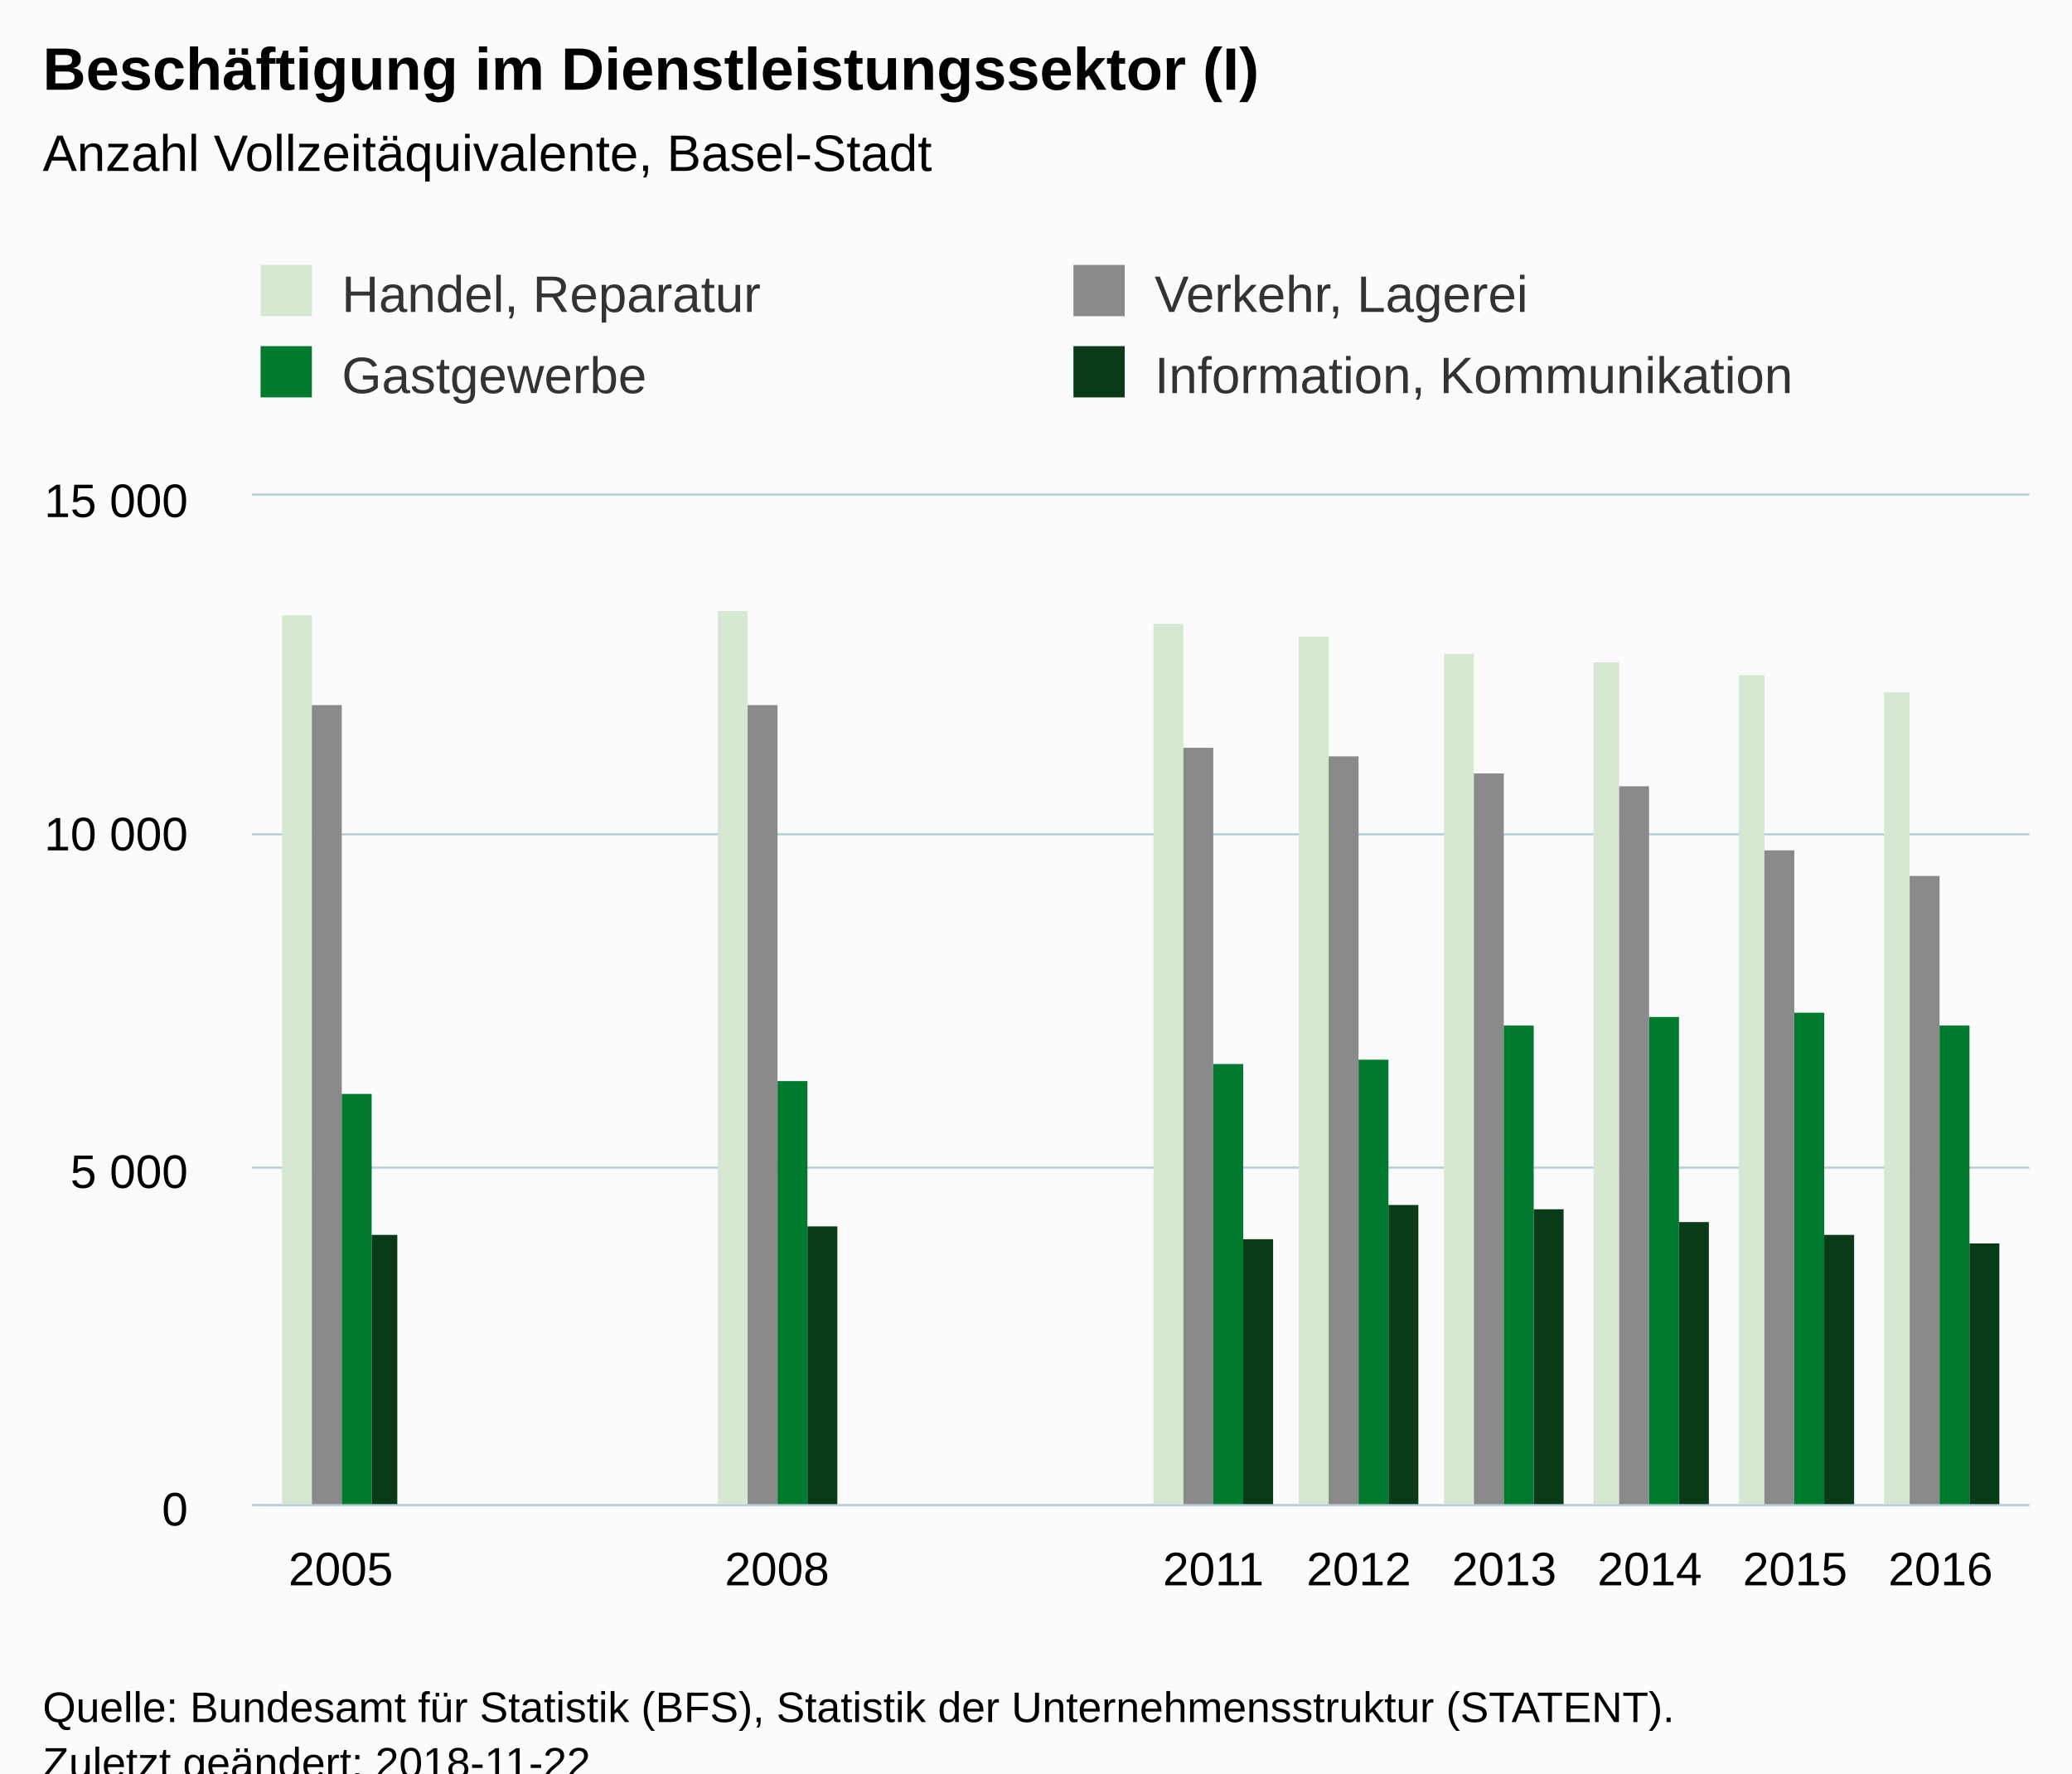
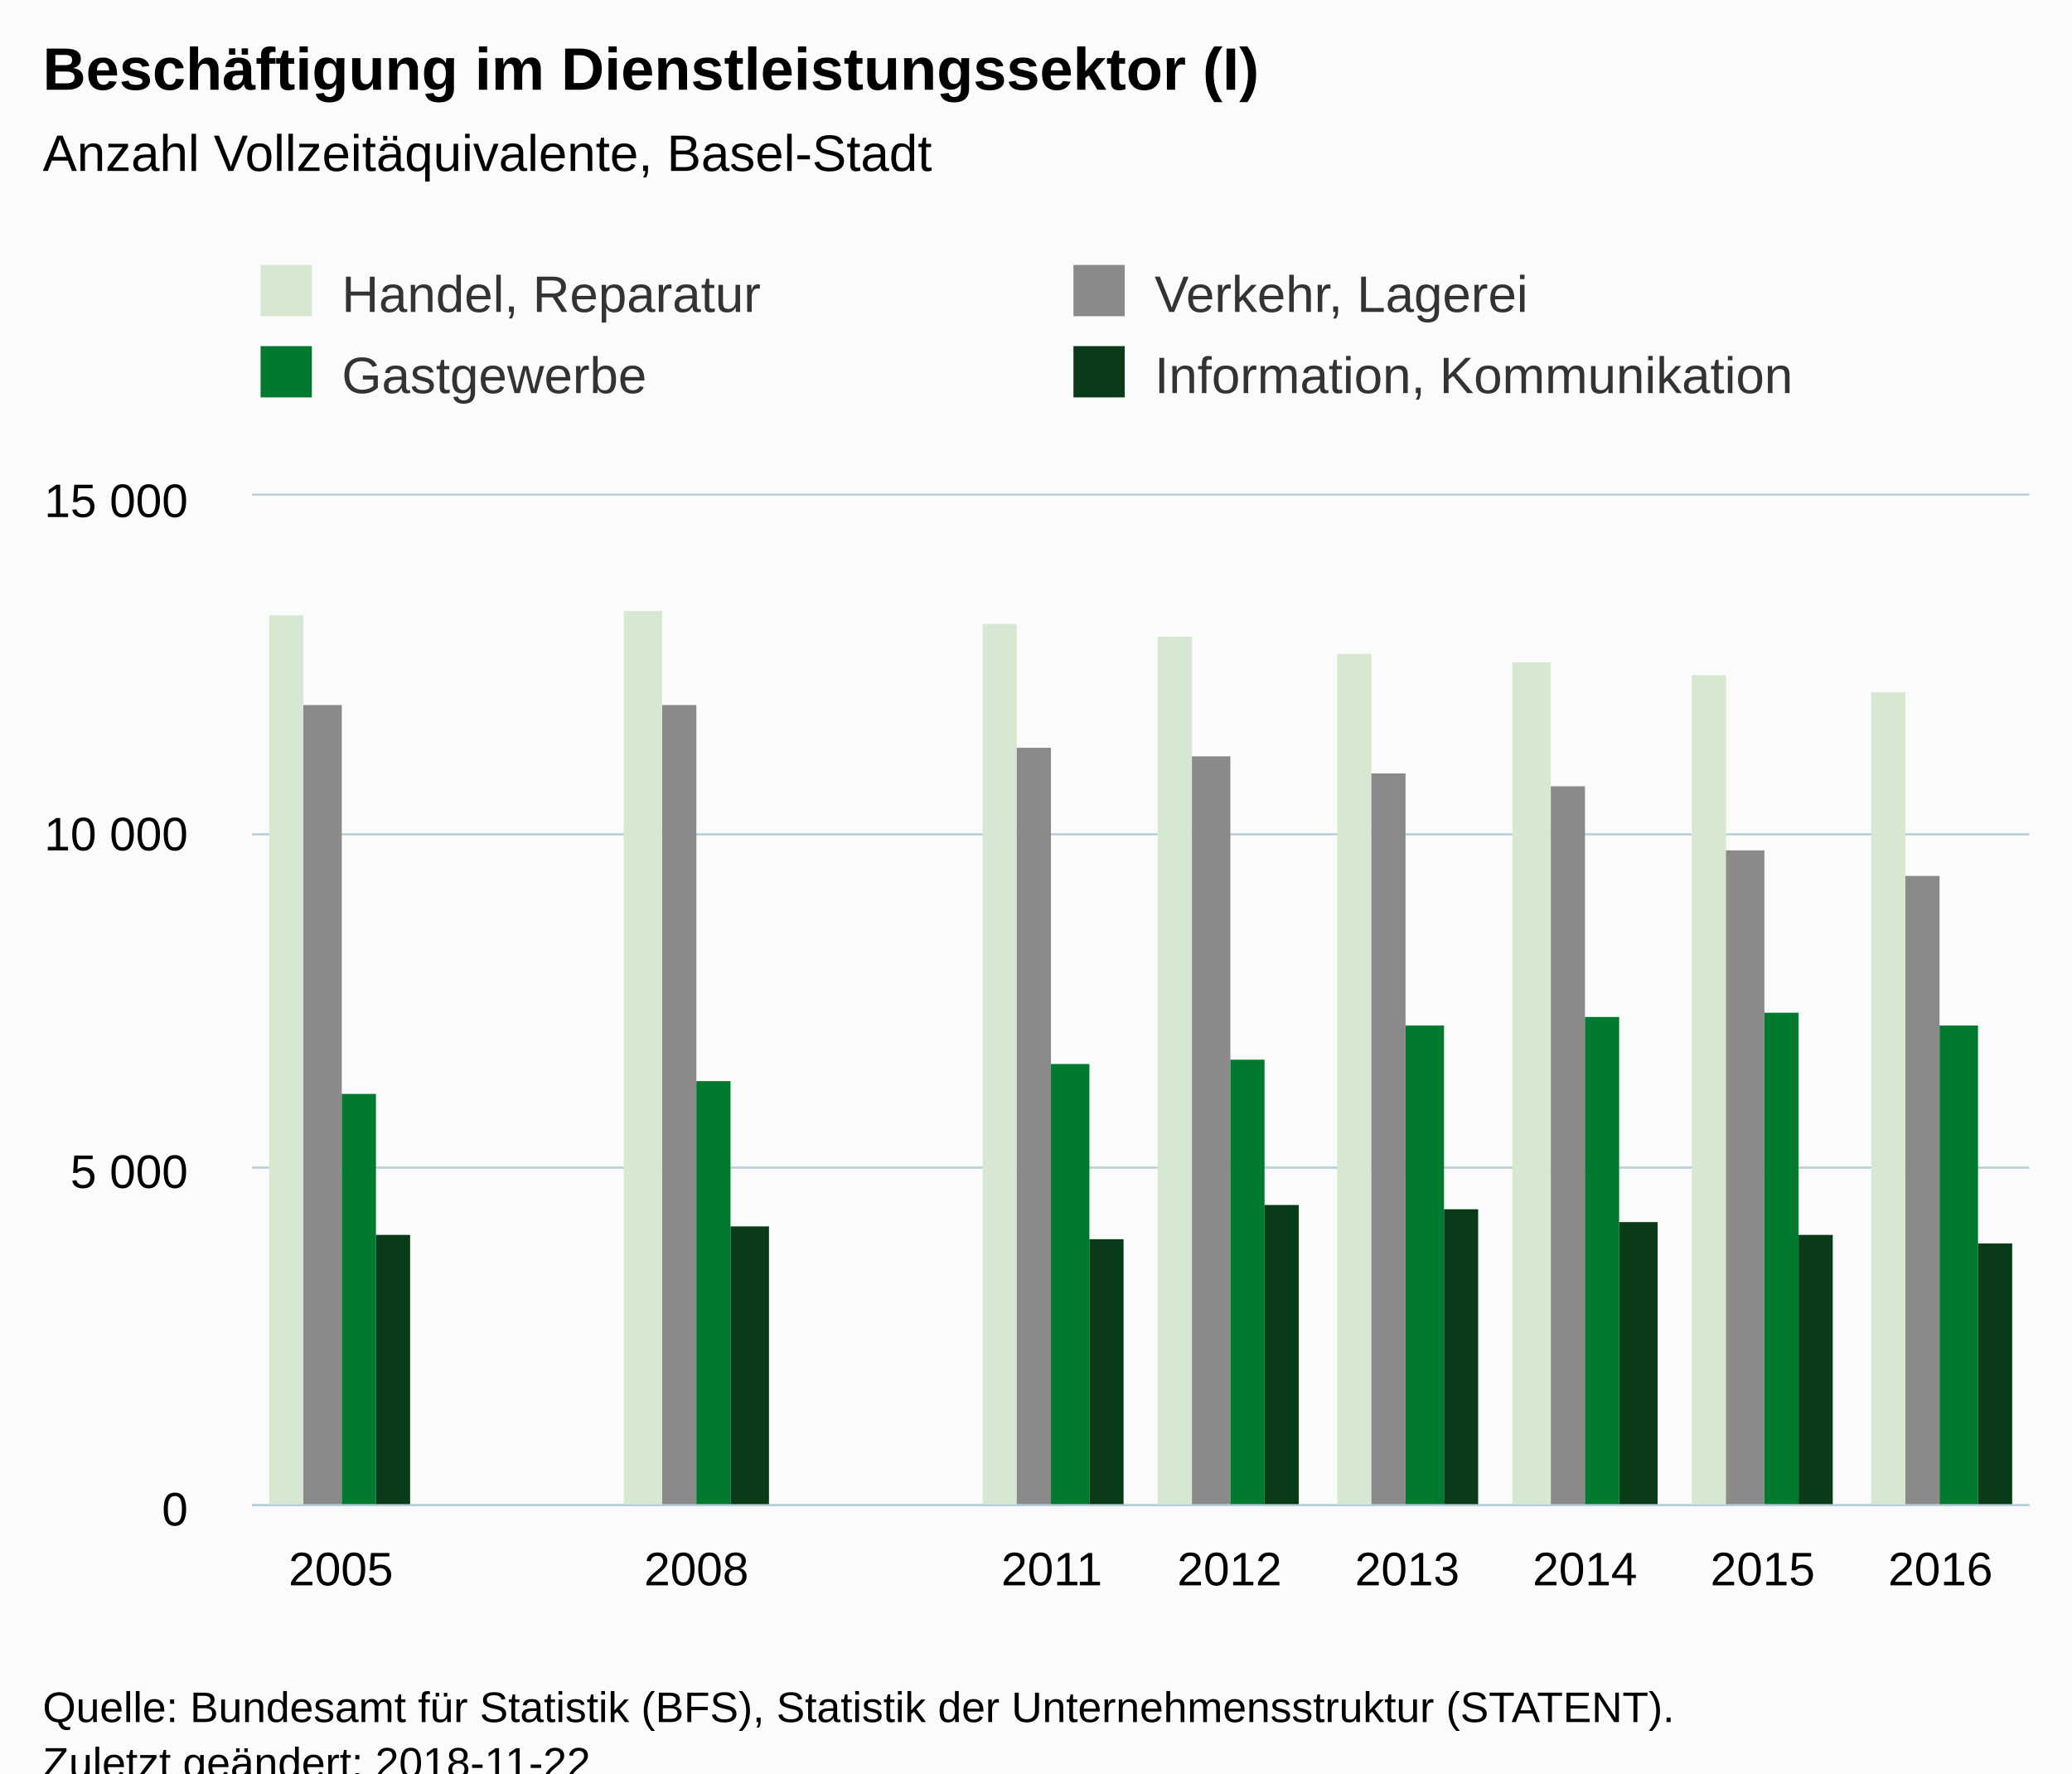
<svg xmlns="http://www.w3.org/2000/svg" version="1.1" class="highcharts-root" style="font-family:Arial;font-size:12px;" viewBox="0 0 485 415">
  <defs>
-     <clipPath id="highcharts-qjko85c-6">
+     <clipPath id="highcharts-qr7zgf6-6">
      <rect x="0" y="0" width="416" height="236" fill="none" />
    </clipPath>
-     <clipPath id="highcharts-qjko85c-7">
+     <clipPath id="highcharts-qr7zgf6-7">
      <rect x="0" y="0" width="416" height="236" fill="none" />
    </clipPath>
  </defs>
  <rect fill="#fbfbfb" class="highcharts-background" x="0" y="0" width="485" height="428" rx="0" ry="0" />
  <rect fill="none" class="highcharts-plot-background" x="59" y="116" width="416" height="236" />
  <g class="highcharts-pane-group" data-z-index="0" />
  <g class="highcharts-grid highcharts-xaxis-grid " data-z-index="1">
-     <path fill="none" data-z-index="1" class="highcharts-grid-line" d="M 79.5 116 L 79.5 352" opacity="1" />
-     <path fill="none" data-z-index="1" class="highcharts-grid-line" d="M 181.5 116 L 181.5 352" opacity="1" />
-     <path fill="none" data-z-index="1" class="highcharts-grid-line" d="M 283.5 116 L 283.5 352" opacity="1" />
-     <path fill="none" data-z-index="1" class="highcharts-grid-line" d="M 317.5 116 L 317.5 352" opacity="1" />
-     <path fill="none" data-z-index="1" class="highcharts-grid-line" d="M 351.5 116 L 351.5 352" opacity="1" />
-     <path fill="none" data-z-index="1" class="highcharts-grid-line" d="M 385.5 116 L 385.5 352" opacity="1" />
-     <path fill="none" data-z-index="1" class="highcharts-grid-line" d="M 419.5 116 L 419.5 352" opacity="1" />
-     <path fill="none" data-z-index="1" class="highcharts-grid-line" d="M 453.5 116 L 453.5 352" opacity="1" />
+     <path fill="none" data-z-index="1" class="highcharts-grid-line" d="M 100.5 116 L 100.5 352" opacity="1" />
+     <path fill="none" data-z-index="1" class="highcharts-grid-line" d="M 141.5 116 L 141.5 352" opacity="1" />
+     <path fill="none" data-z-index="1" class="highcharts-grid-line" d="M 183.5 116 L 183.5 352" opacity="1" />
+     <path fill="none" data-z-index="1" class="highcharts-grid-line" d="M 224.5 116 L 224.5 352" opacity="1" />
+     <path fill="none" data-z-index="1" class="highcharts-grid-line" d="M 266.5 116 L 266.5 352" opacity="1" />
+     <path fill="none" data-z-index="1" class="highcharts-grid-line" d="M 308.5 116 L 308.5 352" opacity="1" />
+     <path fill="none" data-z-index="1" class="highcharts-grid-line" d="M 349.5 116 L 349.5 352" opacity="1" />
+     <path fill="none" data-z-index="1" class="highcharts-grid-line" d="M 391.5 116 L 391.5 352" opacity="1" />
+     <path fill="none" data-z-index="1" class="highcharts-grid-line" d="M 432.5 116 L 432.5 352" opacity="1" />
+     <path fill="none" data-z-index="1" class="highcharts-grid-line" d="M 474.5 116 L 474.5 352" opacity="1" />
+     <path fill="none" data-z-index="1" class="highcharts-grid-line" d="M 58.5 116 L 58.5 352" opacity="1" />
  </g>
  <g class="highcharts-grid highcharts-yaxis-grid " data-z-index="1">
    <path fill="none" stroke="#B9CFD7" stroke-width="0.5" data-z-index="1" class="highcharts-grid-line" d="M 59 352.25 L 475 352.25" opacity="1" />
    <path fill="none" stroke="#B9CFD7" stroke-width="0.5" data-z-index="1" class="highcharts-grid-line" d="M 59 273.25 L 475 273.25" opacity="1" />
    <path fill="none" stroke="#B9CFD7" stroke-width="0.5" data-z-index="1" class="highcharts-grid-line" d="M 59 195.25 L 475 195.25" opacity="1" />
    <path fill="none" stroke="#B9CFD7" stroke-width="0.5" data-z-index="1" class="highcharts-grid-line" d="M 59 115.75 L 475 115.75" opacity="1" />
  </g>
  <rect fill="none" class="highcharts-plot-border" data-z-index="1" x="59" y="116" width="416" height="236" />
  <g class="highcharts-axis highcharts-xaxis " data-z-index="2">
    <path fill="none" class="highcharts-axis-line" stroke="#B9CFD7" stroke-width="0.5" data-z-index="7" d="M 59 352.25 L 475 352.25" />
  </g>
  <g class="highcharts-axis highcharts-yaxis " data-z-index="2">
    <path fill="none" class="highcharts-axis-line" data-z-index="7" d="M 59 116 L 59 352" />
  </g>
  <g class="highcharts-series-group" data-z-index="3">
-     <g data-z-index="0.1" class="highcharts-series highcharts-series-0 highcharts-column-series " transform="translate(59,116) scale(1 1)" clip-path="url(#highcharts-qjko85c-7)">
-       <rect x="7" y="28" width="7" height="209" fill="#D7E8D2" class="highcharts-point" />
-       <rect x="109" y="27" width="7" height="210" fill="#D7E8D2" class="highcharts-point" />
-       <rect x="211" y="30" width="7" height="207" fill="#D7E8D2" class="highcharts-point" />
-       <rect x="245" y="33" width="7" height="204" fill="#D7E8D2" class="highcharts-point" />
-       <rect x="279" y="37" width="7" height="200" fill="#D7E8D2" class="highcharts-point" />
-       <rect x="314" y="39" width="6" height="198" fill="#D7E8D2" class="highcharts-point" />
-       <rect x="348" y="42" width="6" height="195" fill="#D7E8D2" class="highcharts-point" />
-       <rect x="382" y="46" width="6" height="191" fill="#D7E8D2" class="highcharts-point" />
+     <g data-z-index="0.1" class="highcharts-series highcharts-series-0 highcharts-column-series " transform="translate(59,116) scale(1 1)" clip-path="url(#highcharts-qr7zgf6-7)">
+       <rect x="4" y="28" width="8" height="209" fill="#D7E8D2" class="highcharts-point" />
+       <rect x="87" y="27" width="9" height="210" fill="#D7E8D2" class="highcharts-point" />
+       <rect x="171" y="30" width="8" height="207" fill="#D7E8D2" class="highcharts-point" />
+       <rect x="212" y="33" width="8" height="204" fill="#D7E8D2" class="highcharts-point" />
+       <rect x="254" y="37" width="8" height="200" fill="#D7E8D2" class="highcharts-point" />
+       <rect x="295" y="39" width="9" height="198" fill="#D7E8D2" class="highcharts-point" />
+       <rect x="337" y="42" width="8" height="195" fill="#D7E8D2" class="highcharts-point" />
+       <rect x="379" y="46" width="8" height="191" fill="#D7E8D2" class="highcharts-point" />
    </g>
    <g data-z-index="0.1" class="highcharts-markers highcharts-series-0 highcharts-column-series " transform="translate(59,116) scale(1 1)" clip-path="none" />
-     <g data-z-index="0.1" class="highcharts-series highcharts-series-1 highcharts-column-series " transform="translate(59,116) scale(1 1)" clip-path="url(#highcharts-qjko85c-7)">
-       <rect x="14" y="49" width="7" height="188" fill="#8A8A8A" class="highcharts-point" />
-       <rect x="116" y="49" width="7" height="188" fill="#8A8A8A" class="highcharts-point" />
-       <rect x="218" y="59" width="7" height="178" fill="#8A8A8A" class="highcharts-point" />
-       <rect x="252" y="61" width="7" height="176" fill="#8A8A8A" class="highcharts-point" />
-       <rect x="286" y="65" width="7" height="172" fill="#8A8A8A" class="highcharts-point" />
-       <rect x="320" y="68" width="7" height="169" fill="#8A8A8A" class="highcharts-point" />
-       <rect x="354" y="83" width="7" height="154" fill="#8A8A8A" class="highcharts-point" />
-       <rect x="388" y="89" width="7" height="148" fill="#8A8A8A" class="highcharts-point" />
+     <g data-z-index="0.1" class="highcharts-series highcharts-series-1 highcharts-column-series " transform="translate(59,116) scale(1 1)" clip-path="url(#highcharts-qr7zgf6-7)">
+       <rect x="12" y="49" width="9" height="188" fill="#8A8A8A" class="highcharts-point" />
+       <rect x="96" y="49" width="8" height="188" fill="#8A8A8A" class="highcharts-point" />
+       <rect x="179" y="59" width="8" height="178" fill="#8A8A8A" class="highcharts-point" />
+       <rect x="220" y="61" width="9" height="176" fill="#8A8A8A" class="highcharts-point" />
+       <rect x="262" y="65" width="8" height="172" fill="#8A8A8A" class="highcharts-point" />
+       <rect x="304" y="68" width="8" height="169" fill="#8A8A8A" class="highcharts-point" />
+       <rect x="345" y="83" width="9" height="154" fill="#8A8A8A" class="highcharts-point" />
+       <rect x="387" y="89" width="8" height="148" fill="#8A8A8A" class="highcharts-point" />
    </g>
    <g data-z-index="0.1" class="highcharts-markers highcharts-series-1 highcharts-column-series " transform="translate(59,116) scale(1 1)" clip-path="none" />
-     <g data-z-index="0.1" class="highcharts-series highcharts-series-2 highcharts-column-series " transform="translate(59,116) scale(1 1)" clip-path="url(#highcharts-qjko85c-7)">
-       <rect x="21" y="140" width="7" height="97" fill="#007A2F" class="highcharts-point" />
-       <rect x="123" y="137" width="7" height="100" fill="#007A2F" class="highcharts-point" />
-       <rect x="225" y="133" width="7" height="104" fill="#007A2F" class="highcharts-point" />
-       <rect x="259" y="132" width="7" height="105" fill="#007A2F" class="highcharts-point" />
-       <rect x="293" y="124" width="7" height="113" fill="#007A2F" class="highcharts-point" />
-       <rect x="327" y="122" width="7" height="115" fill="#007A2F" class="highcharts-point" />
-       <rect x="361" y="121" width="7" height="116" fill="#007A2F" class="highcharts-point" />
-       <rect x="395" y="124" width="7" height="113" fill="#007A2F" class="highcharts-point" />
+     <g data-z-index="0.1" class="highcharts-series highcharts-series-2 highcharts-column-series " transform="translate(59,116) scale(1 1)" clip-path="url(#highcharts-qr7zgf6-7)">
+       <rect x="21" y="140" width="8" height="97" fill="#007A2F" class="highcharts-point" />
+       <rect x="104" y="137" width="8" height="100" fill="#007A2F" class="highcharts-point" />
+       <rect x="187" y="133" width="9" height="104" fill="#007A2F" class="highcharts-point" />
+       <rect x="229" y="132" width="8" height="105" fill="#007A2F" class="highcharts-point" />
+       <rect x="270" y="124" width="9" height="113" fill="#007A2F" class="highcharts-point" />
+       <rect x="312" y="122" width="8" height="115" fill="#007A2F" class="highcharts-point" />
+       <rect x="354" y="121" width="8" height="116" fill="#007A2F" class="highcharts-point" />
+       <rect x="395" y="124" width="9" height="113" fill="#007A2F" class="highcharts-point" />
    </g>
    <g data-z-index="0.1" class="highcharts-markers highcharts-series-2 highcharts-column-series " transform="translate(59,116) scale(1 1)" clip-path="none" />
-     <g data-z-index="0.1" class="highcharts-series highcharts-series-3 highcharts-column-series " transform="translate(59,116) scale(1 1)" clip-path="url(#highcharts-qjko85c-7)">
-       <rect x="28" y="173" width="6" height="64" fill="#0A3B19" class="highcharts-point" />
-       <rect x="130" y="171" width="7" height="66" fill="#0A3B19" class="highcharts-point" />
-       <rect x="232" y="174" width="7" height="63" fill="#0A3B19" class="highcharts-point" />
-       <rect x="266" y="166" width="7" height="71" fill="#0A3B19" class="highcharts-point" />
-       <rect x="300" y="167" width="7" height="70" fill="#0A3B19" class="highcharts-point" />
-       <rect x="334" y="170" width="7" height="67" fill="#0A3B19" class="highcharts-point" />
-       <rect x="368" y="173" width="7" height="64" fill="#0A3B19" class="highcharts-point" />
-       <rect x="402" y="175" width="7" height="62" fill="#0A3B19" class="highcharts-point" />
+     <g data-z-index="0.1" class="highcharts-series highcharts-series-3 highcharts-column-series " transform="translate(59,116) scale(1 1)" clip-path="url(#highcharts-qr7zgf6-7)">
+       <rect x="29" y="173" width="8" height="64" fill="#0A3B19" class="highcharts-point" />
+       <rect x="112" y="171" width="9" height="66" fill="#0A3B19" class="highcharts-point" />
+       <rect x="196" y="174" width="8" height="63" fill="#0A3B19" class="highcharts-point" />
+       <rect x="237" y="166" width="8" height="71" fill="#0A3B19" class="highcharts-point" />
+       <rect x="279" y="167" width="8" height="70" fill="#0A3B19" class="highcharts-point" />
+       <rect x="320" y="170" width="9" height="67" fill="#0A3B19" class="highcharts-point" />
+       <rect x="362" y="173" width="8" height="64" fill="#0A3B19" class="highcharts-point" />
+       <rect x="404" y="175" width="8" height="62" fill="#0A3B19" class="highcharts-point" />
    </g>
    <g data-z-index="0.1" class="highcharts-markers highcharts-series-3 highcharts-column-series " transform="translate(59,116) scale(1 1)" clip-path="none" />
  </g>
  <text x="10" text-anchor="start" class="highcharts-title" data-z-index="4" style="color:#000000;font-size:14px;font-weight:bold;fill:#000000;" y="21">
    <tspan>Beschäftigung im Dienstleistungssektor (I)</tspan>
  </text>
  <text x="10" text-anchor="start" class="highcharts-subtitle" data-z-index="4" style="color:#000000;font-size:12px;font-weight:normal;font-family:Arial;fill:#000000;" y="40">
    <tspan>Anzahl Vollzeitäquivalente, Basel-Stadt</tspan>
  </text>
  <g class="highcharts-legend" data-z-index="7" transform="translate(51,55)">
    <rect fill="none" class="highcharts-legend-box" rx="0" ry="0" x="0" y="0" width="376" height="49" visibility="visible" />
    <g data-z-index="1">
      <g>
        <g class="highcharts-legend-item highcharts-column-series highcharts-color-undefined highcharts-series-0" data-z-index="1" transform="translate(8,3)">
          <text x="21" style="color:#333333;font-size:12px;font-weight:normal;cursor:pointer;fill:#333333;" text-anchor="start" data-z-index="2" y="15">
            <tspan>Handel, Reparatur</tspan>
          </text>
          <rect x="2" y="4" width="12" height="12" fill="#D7E8D2" class="highcharts-point" data-z-index="3" />
        </g>
        <g class="highcharts-legend-item highcharts-column-series highcharts-color-undefined highcharts-series-1" data-z-index="1" transform="translate(198.2656,3)">
          <text x="21" y="15" style="color:#333333;font-size:12px;font-weight:normal;cursor:pointer;fill:#333333;" text-anchor="start" data-z-index="2">
            <tspan>Verkehr, Lagerei</tspan>
          </text>
          <rect x="2" y="4" width="12" height="12" fill="#8A8A8A" class="highcharts-point" data-z-index="3" />
        </g>
        <g class="highcharts-legend-item highcharts-column-series highcharts-color-undefined highcharts-series-2" data-z-index="1" transform="translate(8,22)">
          <text x="21" y="15" style="color:#333333;font-size:12px;font-weight:normal;cursor:pointer;fill:#333333;" text-anchor="start" data-z-index="2">
            <tspan>Gastgewerbe</tspan>
          </text>
          <rect x="2" y="4" width="12" height="12" fill="#007A2F" class="highcharts-point" data-z-index="3" />
        </g>
        <g class="highcharts-legend-item highcharts-column-series highcharts-color-undefined highcharts-series-3" data-z-index="1" transform="translate(198.2656,22)">
          <text x="21" y="15" style="color:#333333;font-size:12px;font-weight:normal;cursor:pointer;fill:#333333;" text-anchor="start" data-z-index="2">
            <tspan>Information, Kommunikation</tspan>
          </text>
          <rect x="2" y="4" width="12" height="12" fill="#0A3B19" class="highcharts-point" data-z-index="3" />
        </g>
      </g>
    </g>
  </g>
  <g class="highcharts-axis-labels highcharts-xaxis-labels " data-z-index="7">
-     <text x="79.766" style="color:#000000;cursor:default;font-size:11px;fill:#000000;" text-anchor="middle" transform="translate(0,0)" y="371" opacity="1">2005</text>
-     <text x="181.894" style="color:#000000;cursor:default;font-size:11px;fill:#000000;" text-anchor="middle" transform="translate(0,0)" y="371" opacity="1">2008</text>
-     <text x="284.021" style="color:#000000;cursor:default;font-size:11px;fill:#000000;" text-anchor="middle" transform="translate(0,0)" y="371" opacity="1">2011</text>
-     <text x="318.064" style="color:#000000;cursor:default;font-size:11px;fill:#000000;" text-anchor="middle" transform="translate(0,0)" y="371" opacity="1">2012</text>
-     <text x="352.106" style="color:#000000;cursor:default;font-size:11px;fill:#000000;" text-anchor="middle" transform="translate(0,0)" y="371" opacity="1">2013</text>
-     <text x="386.149" style="color:#000000;cursor:default;font-size:11px;fill:#000000;" text-anchor="middle" transform="translate(0,0)" y="371" opacity="1">2014</text>
-     <text x="420.191" style="color:#000000;cursor:default;font-size:11px;fill:#000000;" text-anchor="middle" transform="translate(0,0)" y="371" opacity="1">2015</text>
-     <text x="454.234" style="color:#000000;cursor:default;font-size:11px;fill:#000000;" text-anchor="middle" transform="translate(0,0)" y="371" opacity="1">2016</text>
+     <text x="79.8" style="color:#000000;cursor:default;font-size:11px;fill:#000000;" text-anchor="middle" transform="translate(0,0)" y="371" opacity="1">2005</text>
+     <text x="121.4" style="color:#000000;cursor:default;font-size:11px;fill:#000000;" text-anchor="middle" transform="translate(0,0)" y="371" opacity="1" />
+     <text x="163" style="color:#000000;cursor:default;font-size:11px;fill:#000000;" text-anchor="middle" transform="translate(0,0)" y="371" opacity="1">2008</text>
+     <text x="204.6" style="color:#000000;cursor:default;font-size:11px;fill:#000000;" text-anchor="middle" transform="translate(0,0)" y="371" opacity="1" />
+     <text x="246.2" style="color:#000000;cursor:default;font-size:11px;fill:#000000;" text-anchor="middle" transform="translate(0,0)" y="371" opacity="1">2011</text>
+     <text x="287.8" style="color:#000000;cursor:default;font-size:11px;fill:#000000;" text-anchor="middle" transform="translate(0,0)" y="371" opacity="1">2012</text>
+     <text x="329.4" style="color:#000000;cursor:default;font-size:11px;fill:#000000;" text-anchor="middle" transform="translate(0,0)" y="371" opacity="1">2013</text>
+     <text x="371" style="color:#000000;cursor:default;font-size:11px;fill:#000000;" text-anchor="middle" transform="translate(0,0)" y="371" opacity="1">2014</text>
+     <text x="412.6" style="color:#000000;cursor:default;font-size:11px;fill:#000000;" text-anchor="middle" transform="translate(0,0)" y="371" opacity="1">2015</text>
+     <text x="454.2" style="color:#000000;cursor:default;font-size:11px;fill:#000000;" text-anchor="middle" transform="translate(0,0)" y="371" opacity="1">2016</text>
  </g>
  <g class="highcharts-axis-labels highcharts-yaxis-labels " data-z-index="7">
    <text x="44" style="color:#000000;cursor:default;font-size:11px;fill:#000000;" text-anchor="end" transform="translate(0,0)" y="357" opacity="1">0</text>
    <text x="44" style="color:#000000;cursor:default;font-size:11px;fill:#000000;" text-anchor="end" transform="translate(0,0)" y="278" opacity="1">
      <tspan>5 000</tspan>
    </text>
    <text x="44" style="color:#000000;cursor:default;font-size:11px;fill:#000000;" text-anchor="end" transform="translate(0,0)" y="199" opacity="1">
      <tspan>10 000</tspan>
    </text>
    <text x="44" style="color:#000000;cursor:default;font-size:11px;fill:#000000;" text-anchor="end" transform="translate(0,0)" y="121" opacity="1">
      <tspan>15 000</tspan>
    </text>
  </g>
  <text x="10" class="highcharts-credits" text-anchor="start" data-z-index="8" style="cursor:default;color:#000000;font-size:10px;fill:#000000;" y="403">
    <tspan>Quelle: Bundesamt für Statistik (BFS), Statistik der Unternehmensstruktur (STATENT).</tspan>
    <tspan x="10" dy="13">Zuletzt geändert: 2018-11-22</tspan>
  </text>
</svg>
